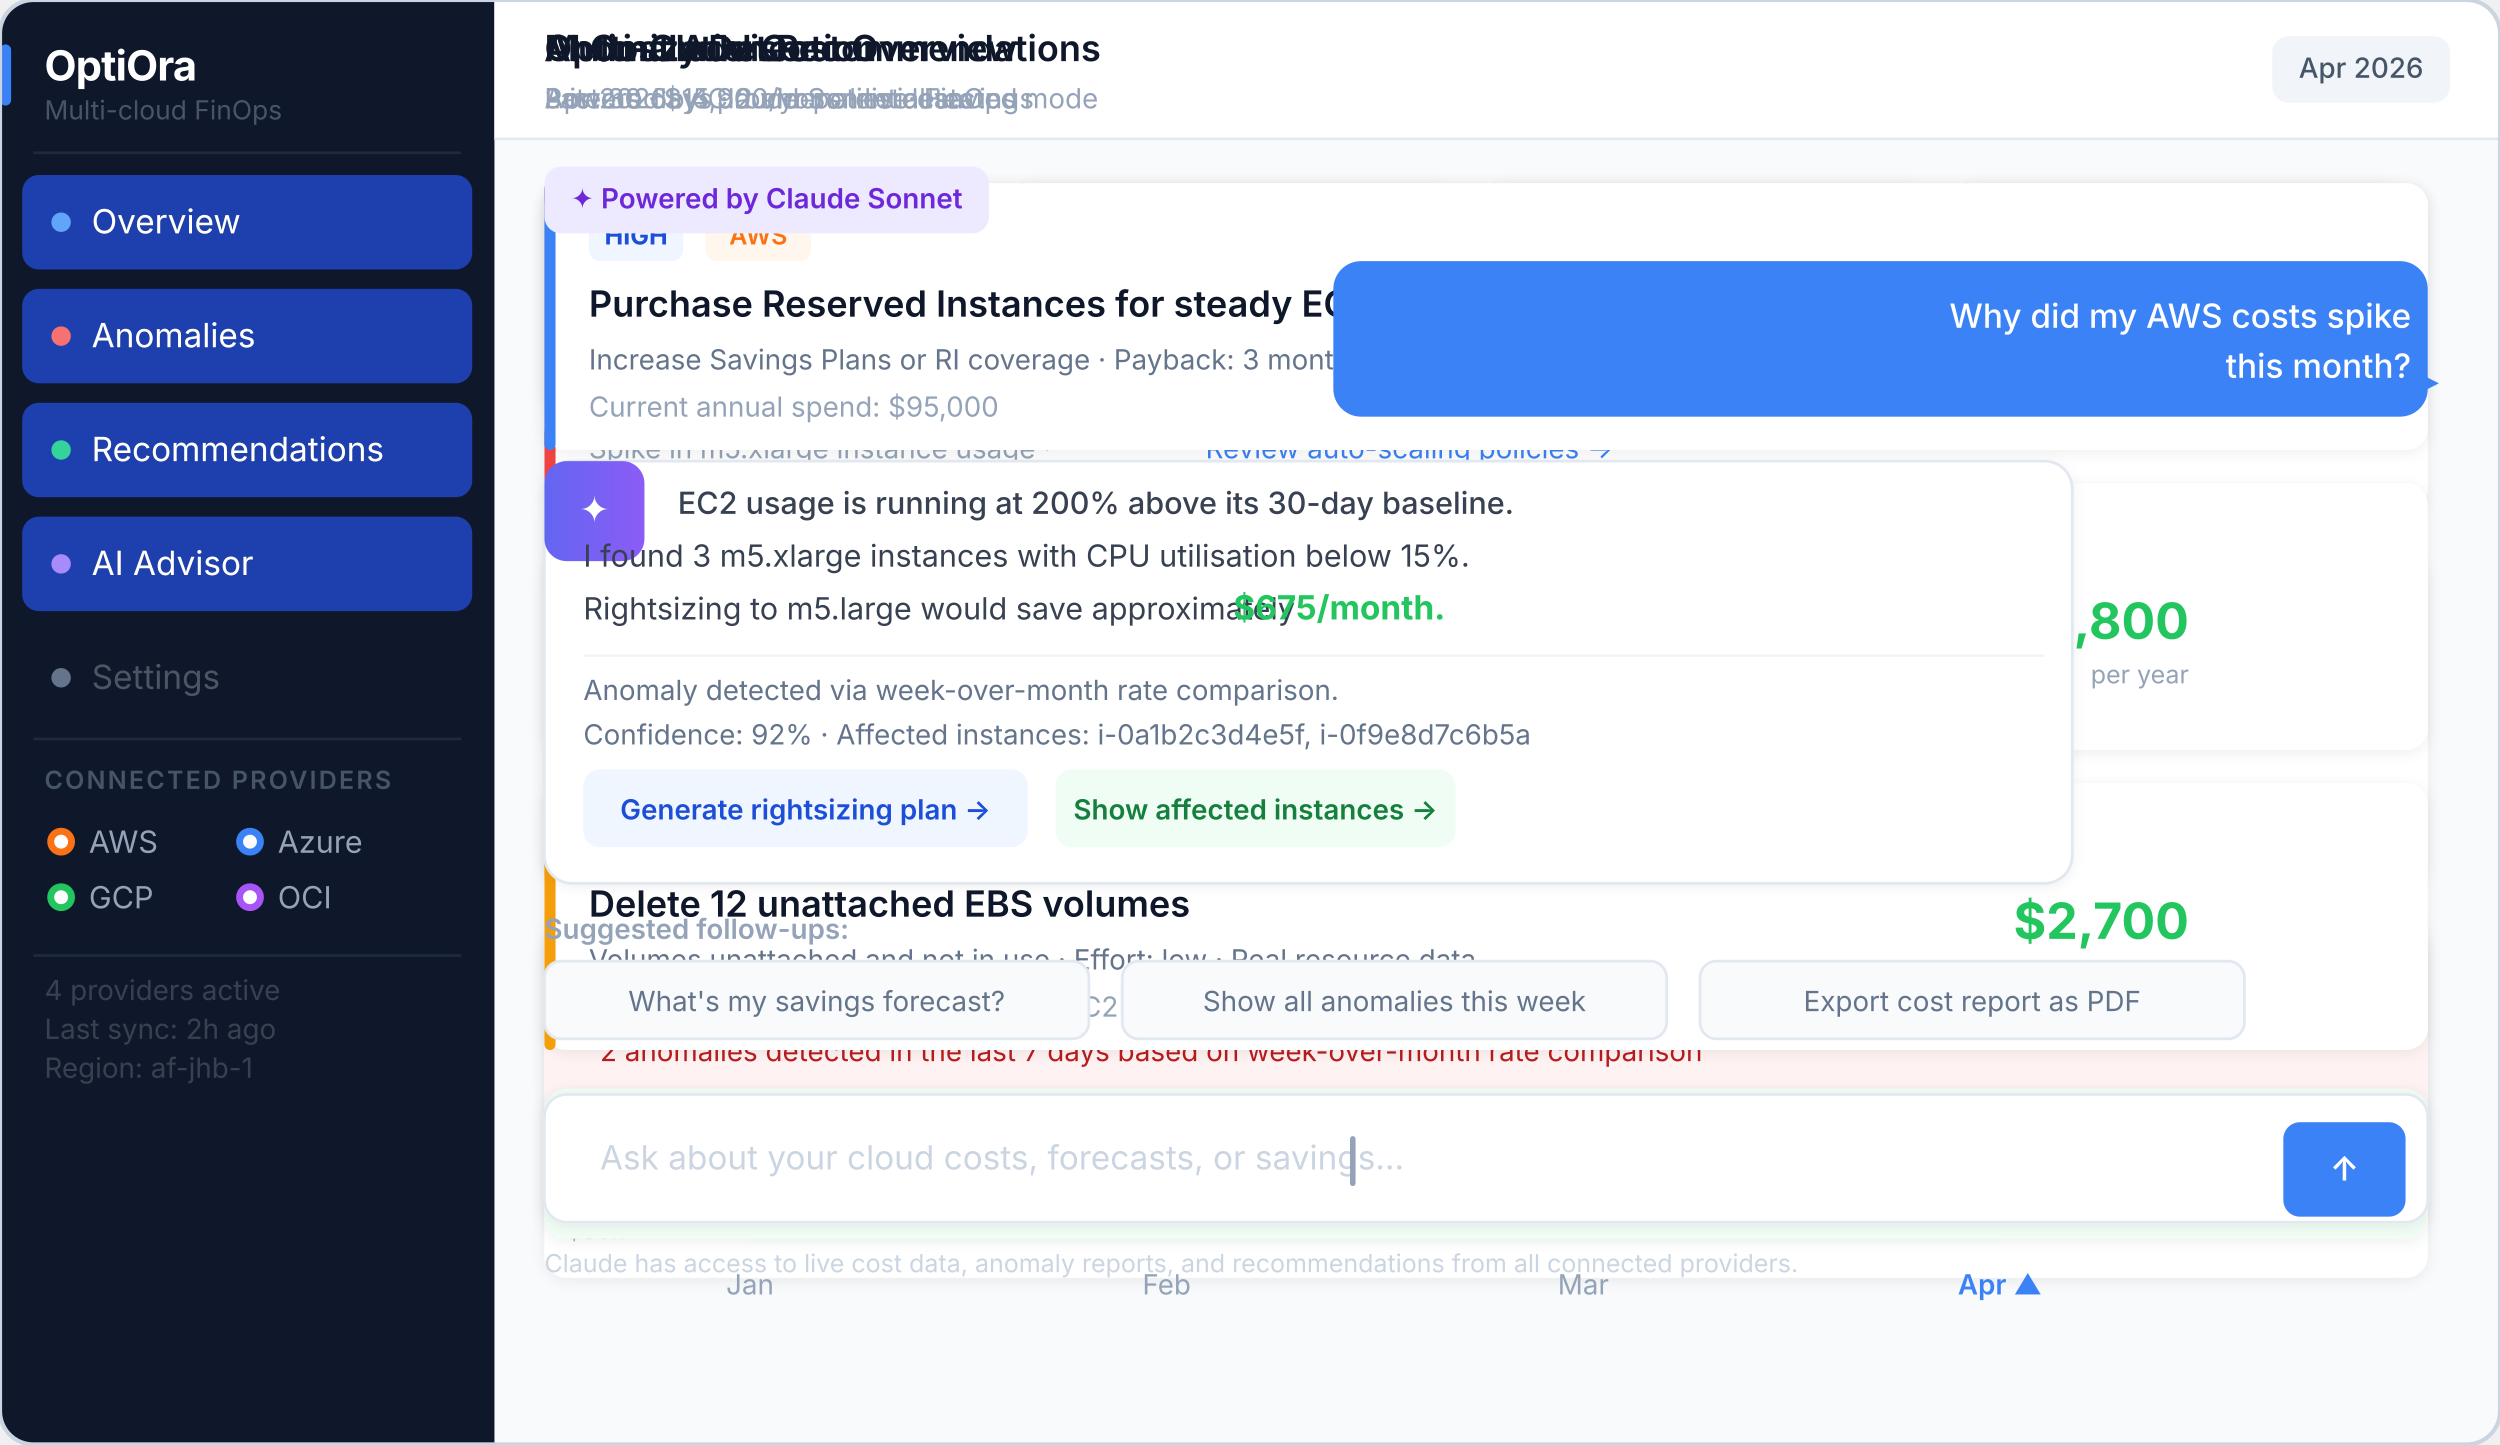
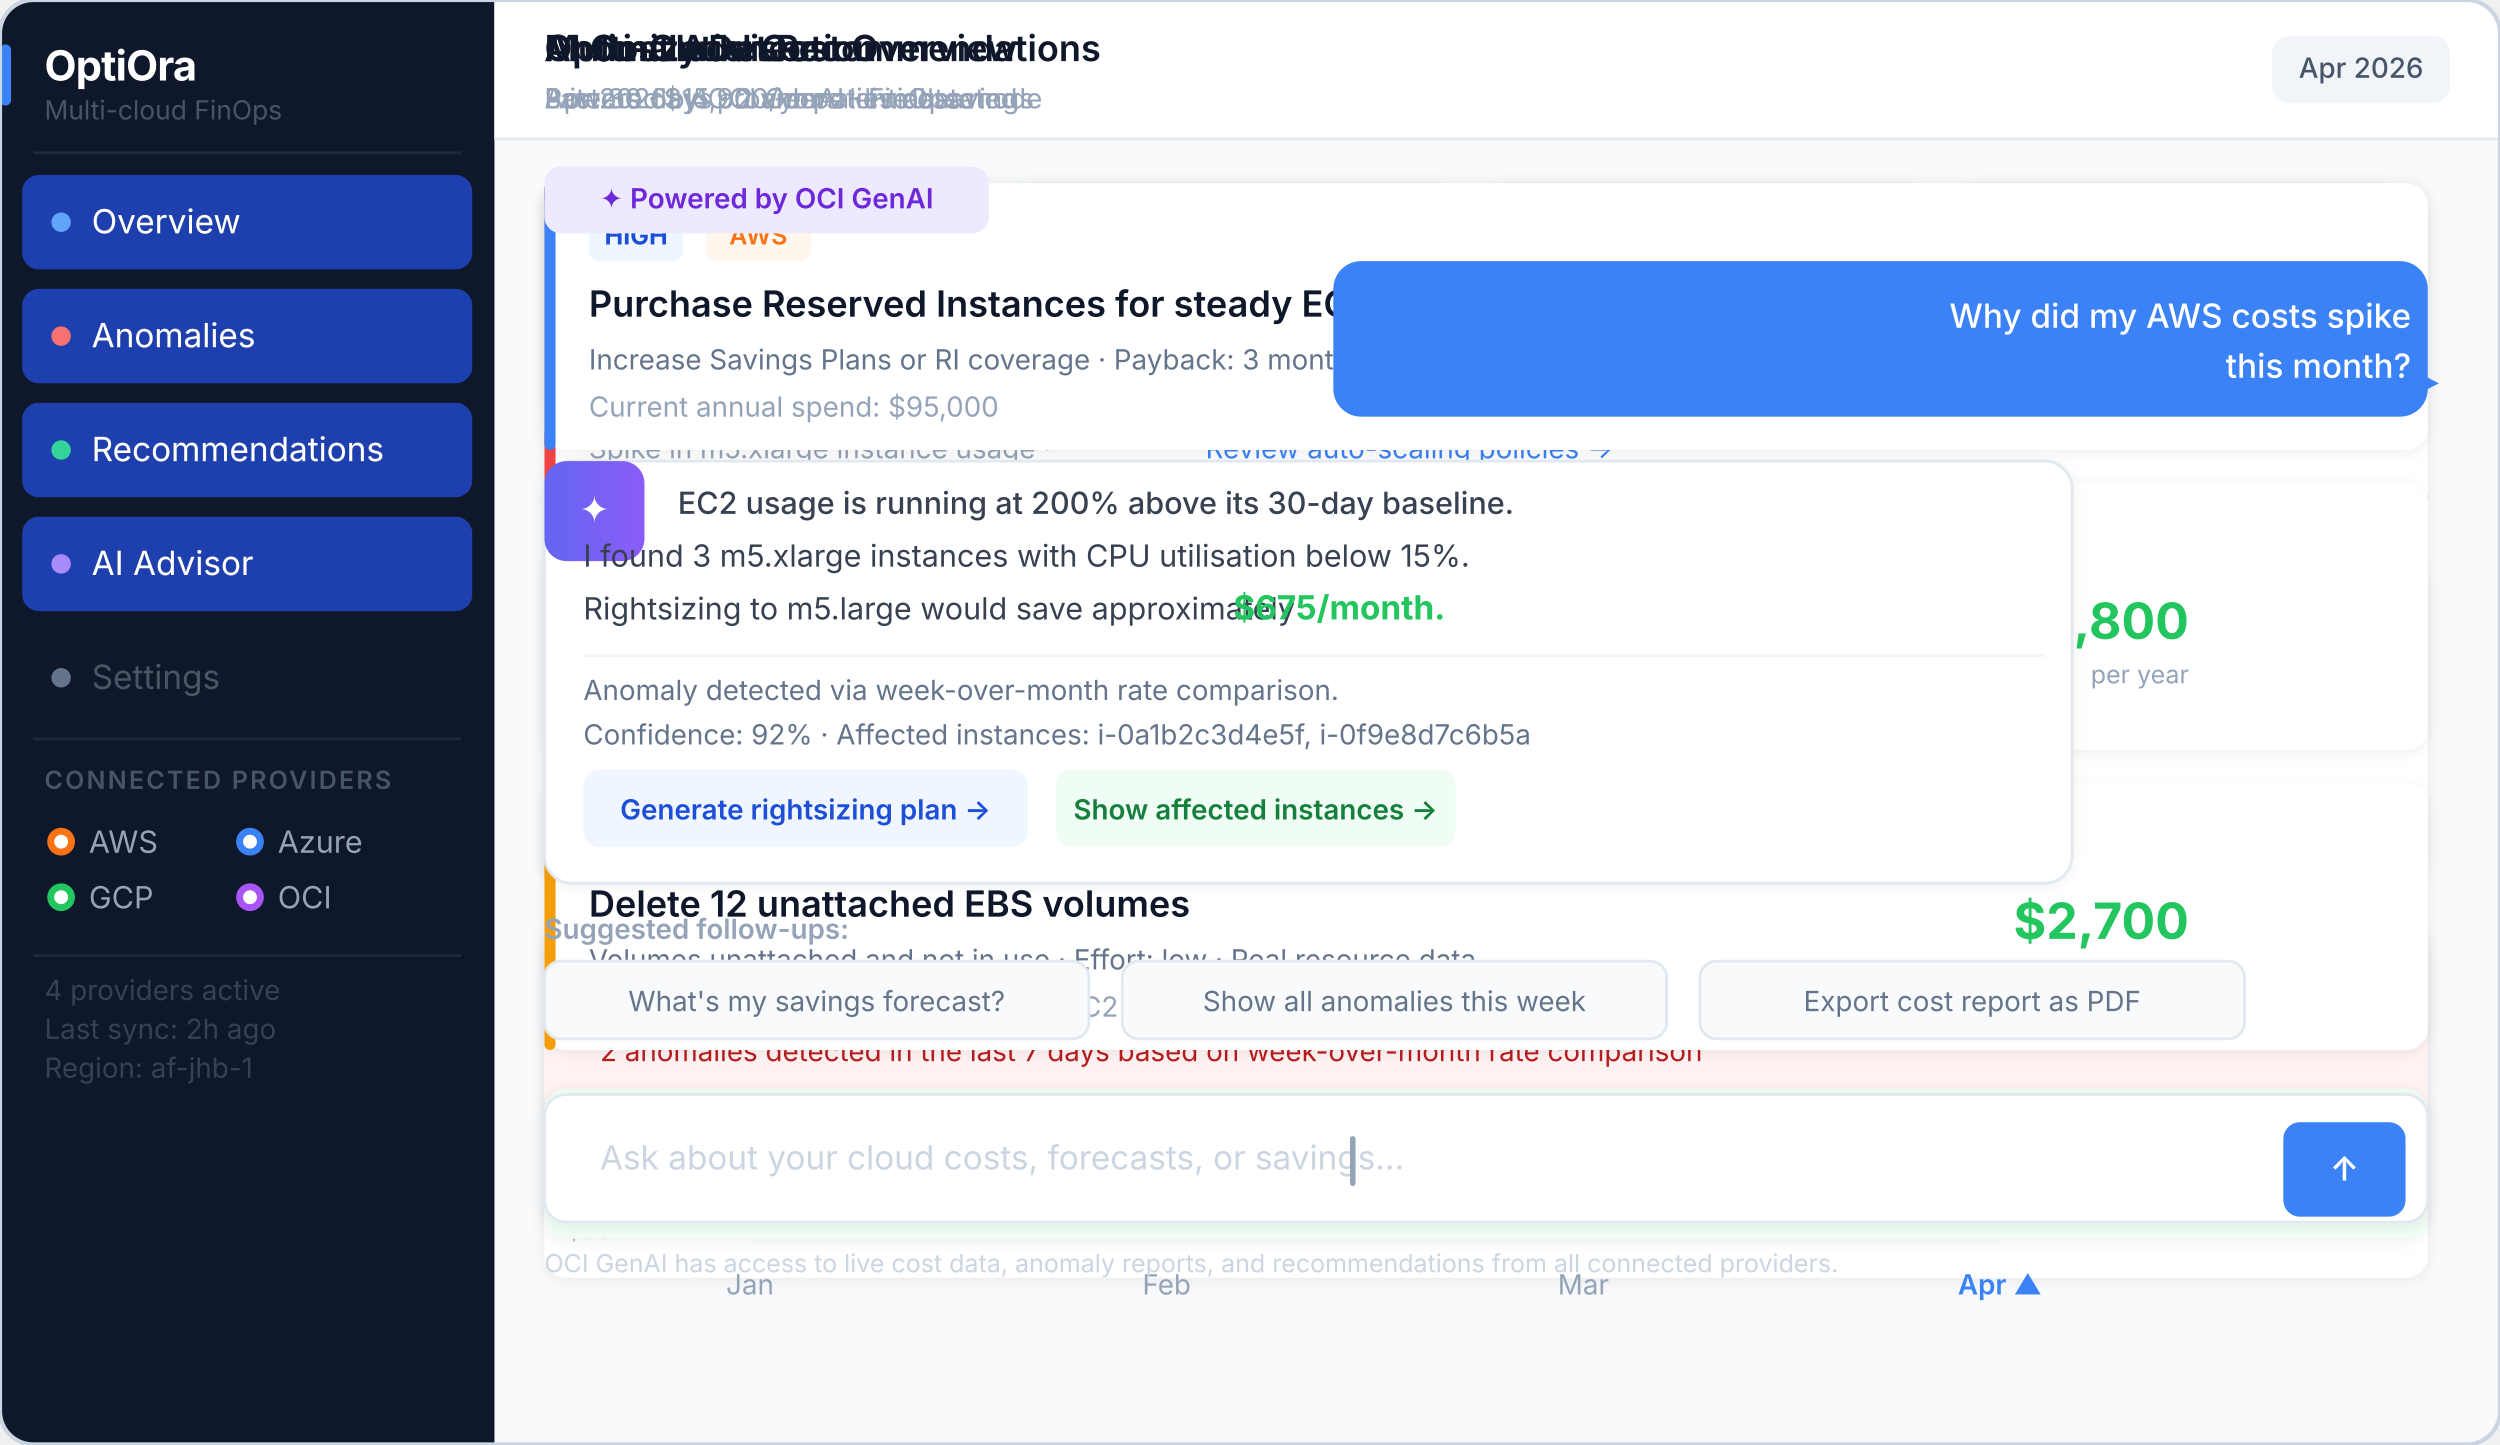
<svg xmlns="http://www.w3.org/2000/svg" viewBox="0 0 900 520" width="900" height="520">
  <defs>
    <clipPath id="rc">
      <rect width="900" height="520" rx="12" />
    </clipPath>
    <linearGradient id="trendFill" x1="0" y1="0" x2="0" y2="1">
      <stop offset="0%" stop-color="#3b82f6" stop-opacity=".22" />
      <stop offset="100%" stop-color="#3b82f6" stop-opacity="0" />
    </linearGradient>
    <linearGradient id="awsG" x1="0" y1="0" x2="1" y2="0">
      <stop offset="0%" stop-color="#f97316" />
      <stop offset="100%" stop-color="#fb923c" />
    </linearGradient>
    <linearGradient id="azG" x1="0" y1="0" x2="1" y2="0">
      <stop offset="0%" stop-color="#3b82f6" />
      <stop offset="100%" stop-color="#60a5fa" />
    </linearGradient>
    <linearGradient id="gcpG" x1="0" y1="0" x2="1" y2="0">
      <stop offset="0%" stop-color="#22c55e" />
      <stop offset="100%" stop-color="#4ade80" />
    </linearGradient>
    <linearGradient id="ociG" x1="0" y1="0" x2="1" y2="0">
      <stop offset="0%" stop-color="#a855f7" />
      <stop offset="100%" stop-color="#c084fc" />
    </linearGradient>
    <linearGradient id="aiG" x1="0" y1="0" x2="1" y2="0">
      <stop offset="0%" stop-color="#6366f1" />
      <stop offset="100%" stop-color="#8b5cf6" />
    </linearGradient>
    <filter id="cs">
      <feDropShadow dx="0" dy="1" stdDeviation="2.5" flood-color="#0f172a" flood-opacity=".07" />
    </filter>
  </defs>
  <style>
  text { font-family: system-ui, -apple-system, BlinkMacSystemFont, "Segoe UI", sans-serif }
  .s1 { animation: fa1 24s linear infinite }
  .s2 { animation: fa2 24s linear infinite }
  .s3 { animation: fa3 24s linear infinite }
  .s4 { animation: fa4 24s linear infinite }
  @keyframes fa1 { 0%,100%{opacity:1} 22%{opacity:1} 25%{opacity:0} 98%{opacity:0} }
  @keyframes fa2 { 0%,100%{opacity:0} 25%{opacity:0} 27%{opacity:1} 48%{opacity:1} 50%{opacity:0} }
  @keyframes fa3 { 0%,100%{opacity:0} 50%{opacity:0} 52%{opacity:1} 73%{opacity:1} 75%{opacity:0} }
  @keyframes fa4 { 0%,100%{opacity:0} 75%{opacity:0} 77%{opacity:1} 98%{opacity:1} }
  .pk { animation: pk 2s ease-in-out infinite }
  @keyframes pk { 0%,100%{opacity:1} 50%{opacity:.4} }
  .bl { animation: bl 1s step-end infinite }
  @keyframes bl { 0%,100%{opacity:1} 50%{opacity:0} }
</style>
  <g clip-path="url(#rc)">
    <rect width="900" height="520" fill="#f8fafc" />
    <rect width="178" height="520" fill="#0f172a" />
    <rect x="0" y="16" width="4" height="22" rx="2" fill="#3b82f6" />
    <text x="16" y="29" fill="white" font-size="15" font-weight="700" letter-spacing="-.3">OptiOra</text>
    <text x="16" y="43" fill="#475569" font-size="9.5">Multi-cloud FinOps</text>
    <line x1="12" y1="55" x2="166" y2="55" stroke="#1e293b" stroke-width="1" />
    <rect class="s1" x="8" y="63" width="162" height="34" rx="6" fill="#1e40af" />
    <rect class="s2" x="8" y="104" width="162" height="34" rx="6" fill="#1e40af" />
    <rect class="s3" x="8" y="145" width="162" height="34" rx="6" fill="#1e40af" />
    <rect class="s4" x="8" y="186" width="162" height="34" rx="6" fill="#1e40af" />
    <circle cx="22" cy="80" r="3.5" fill="#60a5fa" />
    <circle cx="22" cy="121" r="3.5" fill="#f87171" />
    <circle cx="22" cy="162" r="3.5" fill="#34d399" />
    <circle cx="22" cy="203" r="3.5" fill="#a78bfa" />
    <circle cx="22" cy="244" r="3.5" fill="#64748b" />
    <text x="33" y="84" fill="#64748b" font-size="12">Overview</text>
    <text x="33" y="125" fill="#64748b" font-size="12">Anomalies</text>
    <text x="33" y="166" fill="#64748b" font-size="12">Recommendations</text>
    <text x="33" y="207" fill="#64748b" font-size="12">AI Advisor</text>
    <text x="33" y="248" fill="#4b5563" font-size="12">Settings</text>
    <text class="s1" x="33" y="84" fill="white" font-size="12">Overview</text>
    <text class="s2" x="33" y="125" fill="white" font-size="12">Anomalies</text>
    <text class="s3" x="33" y="166" fill="white" font-size="12">Recommendations</text>
    <text class="s4" x="33" y="207" fill="white" font-size="12">AI Advisor</text>
    <line x1="12" y1="266" x2="166" y2="266" stroke="#1e293b" stroke-width="1" />
    <text x="16" y="284" fill="#475569" font-size="9" font-weight="600" letter-spacing=".8">CONNECTED PROVIDERS</text>
    <circle cx="22" cy="303" r="5" fill="#f97316" />
    <circle cx="22" cy="303" r="2.5" fill="white" />
    <text x="32" y="307" fill="#94a3b8" font-size="11">AWS</text>
    <circle cx="90" cy="303" r="5" fill="#3b82f6" />
    <circle cx="90" cy="303" r="2.5" fill="white" />
    <text x="100" y="307" fill="#94a3b8" font-size="11">Azure</text>
    <circle cx="22" cy="323" r="5" fill="#22c55e" />
    <circle cx="22" cy="323" r="2.5" fill="white" />
    <text x="32" y="327" fill="#94a3b8" font-size="11">GCP</text>
    <circle cx="90" cy="323" r="5" fill="#a855f7" />
    <circle cx="90" cy="323" r="2.5" fill="white" />
    <text x="100" y="327" fill="#94a3b8" font-size="11">OCI</text>
    <line x1="12" y1="344" x2="166" y2="344" stroke="#1e293b" stroke-width="1" />
    <text x="16" y="360" fill="#374151" font-size="10">4 providers active</text>
    <text x="16" y="374" fill="#374151" font-size="10">Last sync: 2h ago</text>
    <text x="16" y="388" fill="#374151" font-size="10">Region: af-jhb-1</text>
    <rect x="178" y="0" width="722" height="50" fill="white" />
    <line x1="178" y1="50" x2="900" y2="50" stroke="#e2e8f0" stroke-width="1" />
    <text class="s1" x="196" y="22" fill="#0f172a" font-size="13" font-weight="600">Multi-Cloud Cost Overview</text>
    <text class="s2" x="196" y="22" fill="#0f172a" font-size="13" font-weight="600">Anomaly Detection</text>
    <text class="s3" x="196" y="22" fill="#0f172a" font-size="13" font-weight="600">Optimization Recommendations</text>
    <text class="s4" x="196" y="22" fill="#0f172a" font-size="13" font-weight="600">AI Cost Advisor</text>
    <text class="s1" x="196" y="39" fill="#94a3b8" font-size="10">Apr 2026 · 4 providers · live data</text>
    <text class="s2" x="196" y="39" fill="#94a3b8" font-size="10">Last 30 days · 2 anomalies detected</text>
    <text class="s3" x="196" y="39" fill="#94a3b8" font-size="10">3 items · $15,900/yr potential savings</text>
-     <text class="s4" x="196" y="39" fill="#94a3b8" font-size="10">Powered by Claude Sonnet · FinOps mode</text>
+     <text class="s4" x="196" y="39" fill="#94a3b8" font-size="10">Powered by OCI GenAI · FinOps mode</text>
    <rect x="818" y="13" width="64" height="24" rx="6" fill="#f1f5f9" />
    <text x="850" y="28" fill="#475569" font-size="10" text-anchor="middle" font-weight="500">Apr 2026</text>
    <g class="s1">
      <rect x="196" y="66" width="158" height="82" rx="8" fill="white" filter="url(#cs)" />
      <rect x="196" y="66" width="4" height="82" rx="2" fill="#3b82f6" />
      <text x="210" y="82" fill="#64748b" font-size="9" font-weight="600" letter-spacing=".4">TOTAL SPEND</text>
      <text x="210" y="106" fill="#0f172a" font-size="22" font-weight="700">$47,230</text>
      <text x="210" y="121" fill="#ef4444" font-size="10">↑ 8.2% vs last month</text>
      <text x="210" y="135" fill="#94a3b8" font-size="9">Apr 1–14, 2026</text>
      <rect x="366" y="66" width="158" height="82" rx="8" fill="white" filter="url(#cs)" />
      <rect x="366" y="66" width="4" height="82" rx="2" fill="#22c55e" />
      <text x="380" y="82" fill="#64748b" font-size="9" font-weight="600" letter-spacing=".4">SAVINGS FOUND</text>
      <text x="380" y="106" fill="#0f172a" font-size="22" font-weight="700">$14,200</text>
      <text x="380" y="121" fill="#22c55e" font-size="10">↓ per year potential</text>
      <text x="380" y="135" fill="#94a3b8" font-size="9">3 optimizations</text>
      <rect x="536" y="66" width="158" height="82" rx="8" fill="white" filter="url(#cs)" />
      <rect x="536" y="66" width="4" height="82" rx="2" fill="#f59e0b" />
      <text x="550" y="82" fill="#64748b" font-size="9" font-weight="600" letter-spacing=".4">ANOMALIES</text>
      <text x="550" y="106" fill="#0f172a" font-size="22" font-weight="700">3</text>
      <text x="550" y="121" fill="#f59e0b" font-size="10">2 high · 1 medium</text>
      <text x="550" y="135" fill="#94a3b8" font-size="9">Active alerts</text>
      <rect x="706" y="66" width="158" height="82" rx="8" fill="white" filter="url(#cs)" />
      <rect x="706" y="66" width="4" height="82" rx="2" fill="#a855f7" />
      <text x="720" y="82" fill="#64748b" font-size="9" font-weight="600" letter-spacing=".4">PROVIDERS</text>
      <text x="720" y="106" fill="#0f172a" font-size="22" font-weight="700">4</text>
      <text x="720" y="121" fill="#22c55e" font-size="10">All connected ✓</text>
      <text x="720" y="135" fill="#94a3b8" font-size="9">AWS · Azure · GCP · OCI</text>
      <text x="196" y="168" fill="#374151" font-size="11" font-weight="600">Cost by Provider</text>
      <text x="196" y="196" fill="#64748b" font-size="11">AWS</text>
      <rect x="240" y="181" width="560" height="22" rx="4" fill="#f1f5f9" />
      <rect x="240" y="181" height="22" rx="4" fill="url(#awsG)">
        <animate attributeName="width" from="0" to="235" dur=".9s" fill="freeze" calcMode="ease" />
      </rect>
      <text x="481" y="196" fill="#ea6c07" font-size="10" font-weight="600">$19,837 · 42%</text>
      <text x="196" y="228" fill="#64748b" font-size="11">Azure</text>
      <rect x="240" y="213" width="560" height="22" rx="4" fill="#f1f5f9" />
      <rect x="240" y="213" height="22" rx="4" fill="url(#azG)">
        <animate attributeName="width" from="0" to="157" dur=".9s" fill="freeze" calcMode="ease" />
      </rect>
      <text x="403" y="228" fill="#1d6edb" font-size="10" font-weight="600">$13,224 · 28%</text>
      <text x="196" y="260" fill="#64748b" font-size="11">GCP</text>
      <rect x="240" y="245" width="560" height="22" rx="4" fill="#f1f5f9" />
      <rect x="240" y="245" height="22" rx="4" fill="url(#gcpG)">
        <animate attributeName="width" from="0" to="101" dur=".9s" fill="freeze" calcMode="ease" />
      </rect>
      <text x="347" y="260" fill="#15803d" font-size="10" font-weight="600">$8,502 · 18%</text>
      <text x="196" y="292" fill="#64748b" font-size="11">OCI</text>
      <rect x="240" y="277" width="560" height="22" rx="4" fill="#f1f5f9" />
      <rect x="240" y="277" height="22" rx="4" fill="url(#ociG)">
        <animate attributeName="width" from="0" to="67" dur=".9s" fill="freeze" calcMode="ease" />
      </rect>
      <text x="313" y="292" fill="#7e22ce" font-size="10" font-weight="600">$5,667 · 12%</text>
      <text x="196" y="320" fill="#374151" font-size="11" font-weight="600">30-Day Spend Trend</text>
      <rect x="196" y="330" width="678" height="130" rx="8" fill="white" filter="url(#cs)" />
      <line x1="244" y1="350" x2="856" y2="350" stroke="#f1f5f9" stroke-width="1" />
      <line x1="244" y1="373" x2="856" y2="373" stroke="#f1f5f9" stroke-width="1" />
      <line x1="244" y1="396" x2="856" y2="396" stroke="#f1f5f9" stroke-width="1" />
      <line x1="244" y1="419" x2="856" y2="419" stroke="#f1f5f9" stroke-width="1" />
      <line x1="244" y1="442" x2="856" y2="442" stroke="#f1f5f9" stroke-width="1" />
      <text x="204" y="354" fill="#94a3b8" font-size="8.5">$50k</text>
      <text x="204" y="377" fill="#94a3b8" font-size="8.5">$45k</text>
      <text x="204" y="400" fill="#94a3b8" font-size="8.5">$40k</text>
      <text x="204" y="423" fill="#94a3b8" font-size="8.5">$35k</text>
      <text x="204" y="446" fill="#94a3b8" font-size="8.5">$30k</text>
      <path d="M270,427 C340,423 370,414 420,408 C475,402 520,399 570,395 C625,391 670,385 720,380 L720,450 L270,450 Z" fill="url(#trendFill)" />
      <path d="M270,427 C340,423 370,414 420,408 C475,402 520,399 570,395 C625,391 670,385 720,380" fill="none" stroke="#3b82f6" stroke-width="2.5" stroke-linecap="round" stroke-dasharray="600" stroke-dashoffset="600">
        <animate attributeName="stroke-dashoffset" from="600" to="0" dur="1.2s" fill="freeze" begin=".1s" calcMode="ease" />
      </path>
      <circle cx="270" cy="427" r="4" fill="white" stroke="#93c5fd" stroke-width="2" />
      <circle cx="420" cy="408" r="4" fill="white" stroke="#93c5fd" stroke-width="2" />
      <circle cx="570" cy="395" r="4" fill="white" stroke="#3b82f6" stroke-width="2" />
      <circle cx="720" cy="380" r="5" fill="#3b82f6" stroke="white" stroke-width="2" />
      <rect x="700" y="362" width="56" height="17" rx="4" fill="#3b82f6" />
      <text x="728" y="374" fill="white" font-size="9" font-weight="600" text-anchor="middle">$47,230</text>
      <text x="270" y="466" fill="#94a3b8" font-size="10" text-anchor="middle">Jan</text>
      <text x="420" y="466" fill="#94a3b8" font-size="10" text-anchor="middle">Feb</text>
      <text x="570" y="466" fill="#94a3b8" font-size="10" text-anchor="middle">Mar</text>
      <text x="720" y="466" fill="#3b82f6" font-size="10" font-weight="600" text-anchor="middle">Apr ▲</text>
    </g>
    <g class="s2">
      <rect x="196" y="66" width="678" height="118" rx="8" fill="white" filter="url(#cs)" />
      <rect x="196" y="66" width="4" height="118" rx="2" fill="#ef4444" />
      <rect x="212" y="76" width="94" height="18" rx="4" fill="#fef2f2" />
      <text x="259" y="88" fill="#ef4444" font-size="9" font-weight="700" text-anchor="middle">HIGH SEVERITY</text>
      <circle class="pk" cx="310" cy="85" r="4" fill="#ef4444" />
      <rect x="316" y="76" width="38" height="18" rx="4" fill="#fff7ed" />
      <text x="335" y="88" fill="#f97316" font-size="9" font-weight="600" text-anchor="middle">AWS</text>
      <text x="212" y="113" fill="#0f172a" font-size="14" font-weight="600">EC2 — Compute Instances</text>
      <text x="212" y="133" fill="#64748b" font-size="11">Baseline: </text>
      <text x="264" y="133" fill="#374151" font-size="11" font-weight="600">$150/mo</text>
      <text x="340" y="133" fill="#64748b" font-size="11">→  Actual: </text>
      <text x="412" y="133" fill="#ef4444" font-size="12" font-weight="700">$450/mo</text>
      <rect x="484" y="120" width="58" height="20" rx="5" fill="#fee2e2" />
      <text x="513" y="133" fill="#ef4444" font-size="10" font-weight="700" text-anchor="middle">+200%</text>
      <text x="212" y="165" fill="#94a3b8" font-size="10">Spike in m5.xlarge instance usage · </text>
      <text x="434" y="165" fill="#3b82f6" font-size="10">Review auto-scaling policies →</text>
      <rect x="196" y="200" width="678" height="118" rx="8" fill="white" filter="url(#cs)" />
      <rect x="196" y="200" width="4" height="118" rx="2" fill="#f59e0b" />
      <rect x="212" y="210" width="76" height="18" rx="4" fill="#fffbeb" />
      <text x="250" y="222" fill="#d97706" font-size="9" font-weight="700" text-anchor="middle">MEDIUM</text>
      <rect x="296" y="210" width="38" height="18" rx="4" fill="#fff7ed" />
      <text x="315" y="222" fill="#f97316" font-size="9" font-weight="600" text-anchor="middle">AWS</text>
      <text x="212" y="247" fill="#0f172a" font-size="14" font-weight="600">S3 — Object Storage</text>
      <text x="212" y="267" fill="#64748b" font-size="11">Baseline: </text>
      <text x="264" y="267" fill="#374151" font-size="11" font-weight="600">$50/mo</text>
      <text x="326" y="267" fill="#64748b" font-size="11">→  Actual: </text>
      <text x="397" y="267" fill="#f59e0b" font-size="12" font-weight="700">$125/mo</text>
      <rect x="464" y="254" width="58" height="20" rx="5" fill="#fef3c7" />
      <text x="493" y="267" fill="#d97706" font-size="10" font-weight="700" text-anchor="middle">+150%</text>
      <text x="212" y="299" fill="#94a3b8" font-size="10">Data transfer out increased week-over-week · </text>
      <text x="470" y="299" fill="#3b82f6" font-size="10">Configure CloudFront →</text>
      <rect x="196" y="336" width="678" height="64" rx="8" fill="#fef2f2" filter="url(#cs)" />
      <text x="216" y="360" fill="#991b1b" font-size="12" font-weight="600">Estimated monthly impact:</text>
      <text x="408" y="360" fill="#ef4444" font-size="14" font-weight="700">+$375</text>
      <text x="216" y="382" fill="#b91c1c" font-size="10">2 anomalies detected in the last 7 days based on week-over-month rate comparison</text>
      <text x="196" y="422" fill="#94a3b8" font-size="10">Detection method: weekly vs. monthly daily-rate comparison · Sensitivity: 5%</text>
    </g>
    <g class="s3">
      <rect x="196" y="66" width="678" height="96" rx="8" fill="white" filter="url(#cs)" />
      <rect x="196" y="66" width="4" height="96" rx="2" fill="#3b82f6" />
      <rect x="212" y="76" width="34" height="18" rx="4" fill="#eff6ff" />
      <text x="229" y="88" fill="#1d4ed8" font-size="9" font-weight="700" text-anchor="middle">HIGH</text>
      <rect x="254" y="76" width="38" height="18" rx="4" fill="#fff7ed" />
      <text x="273" y="88" fill="#f97316" font-size="9" font-weight="600" text-anchor="middle">AWS</text>
      <text x="212" y="114" fill="#0f172a" font-size="13" font-weight="600">Purchase Reserved Instances for steady EC2 workloads</text>
      <text x="212" y="133" fill="#64748b" font-size="10">Increase Savings Plans or RI coverage · Payback: 3 months</text>
      <text x="212" y="150" fill="#94a3b8" font-size="10">Current annual spend: $95,000</text>
      <text x="788" y="122" fill="#22c55e" font-size="18" font-weight="700" text-anchor="end">$8,400</text>
      <text x="788" y="138" fill="#94a3b8" font-size="9" text-anchor="end">per year</text>
      <rect x="196" y="174" width="678" height="96" rx="8" fill="white" filter="url(#cs)" />
      <rect x="196" y="174" width="4" height="96" rx="2" fill="#22c55e" />
      <rect x="212" y="184" width="52" height="18" rx="4" fill="#f0fdf4" />
      <text x="238" y="196" fill="#15803d" font-size="9" font-weight="700" text-anchor="middle">MEDIUM</text>
      <rect x="272" y="184" width="38" height="18" rx="4" fill="#fff7ed" />
      <text x="291" y="196" fill="#f97316" font-size="9" font-weight="600" text-anchor="middle">AWS</text>
      <text x="212" y="222" fill="#0f172a" font-size="13" font-weight="600">Enable S3 lifecycle policies for cold storage transition</text>
      <text x="212" y="241" fill="#64748b" font-size="10">Move infrequently accessed data to Glacier · Effort: low</text>
      <text x="212" y="258" fill="#94a3b8" font-size="10">Storage monthly cost: $1,200</text>
      <text x="788" y="230" fill="#22c55e" font-size="18" font-weight="700" text-anchor="end">$4,800</text>
      <text x="788" y="246" fill="#94a3b8" font-size="9" text-anchor="end">per year</text>
      <rect x="196" y="282" width="678" height="96" rx="8" fill="white" filter="url(#cs)" />
      <rect x="196" y="282" width="4" height="96" rx="2" fill="#f59e0b" />
      <rect x="212" y="292" width="52" height="18" rx="4" fill="#fffbeb" />
      <text x="238" y="304" fill="#b45309" font-size="9" font-weight="700" text-anchor="middle">MEDIUM</text>
      <rect x="272" y="292" width="38" height="18" rx="4" fill="#fff7ed" />
      <text x="291" y="304" fill="#f97316" font-size="9" font-weight="600" text-anchor="middle">AWS</text>
      <text x="212" y="330" fill="#0f172a" font-size="13" font-weight="600">Delete 12 unattached EBS volumes</text>
      <text x="212" y="349" fill="#64748b" font-size="10">Volumes unattached and not in use · Effort: low · Real resource data</text>
      <text x="212" y="366" fill="#94a3b8" font-size="10">~$0.10/GB/month · identified by live EC2 scan</text>
      <text x="788" y="338" fill="#22c55e" font-size="18" font-weight="700" text-anchor="end">$2,700</text>
      <text x="788" y="354" fill="#94a3b8" font-size="9" text-anchor="end">per year</text>
      <rect x="196" y="392" width="678" height="54" rx="8" fill="#f0fdf4" filter="url(#cs)" />
      <text x="216" y="415" fill="#15803d" font-size="12" font-weight="600">Total potential annual savings identified:</text>
      <text x="596" y="418" fill="#16a34a" font-size="20" font-weight="700">$15,900</text>
      <text x="216" y="434" fill="#64748b" font-size="10">Calculated from live provider cost data · sorted by savings potential</text>
    </g>
    <g class="s4">
      <rect x="196" y="60" width="160" height="24" rx="6" fill="#ede9fe" />
-       <text x="276" y="75" fill="#6d28d9" font-size="10" font-weight="600" text-anchor="middle">✦ Powered by Claude Sonnet</text>
+       <text x="276" y="75" fill="#6d28d9" font-size="10" font-weight="600" text-anchor="middle">✦ Powered by OCI GenAI</text>
      <rect x="480" y="94" width="394" height="56" rx="10" fill="#3b82f6" />
      <rect x="480" y="94" width="394" height="56" rx="10" fill="none" />
      <polygon points="866,132 878,138 866,144" fill="#3b82f6" />
      <text x="868" y="118" fill="white" font-size="12" font-weight="500" text-anchor="end">Why did my AWS costs spike</text>
      <text x="868" y="136" fill="white" font-size="12" font-weight="500" text-anchor="end">this month?</text>
      <rect x="196" y="166" width="550" height="152" rx="10" fill="white" filter="url(#cs)" />
      <rect x="196" y="166" width="550" height="152" rx="10" fill="none" stroke="#e2e8f0" stroke-width="1" />
      <rect x="196" y="166" width="36" height="36" rx="8" fill="url(#aiG)" />
      <text x="214" y="188" fill="white" font-size="13" text-anchor="middle" font-weight="700">✦</text>
      <text x="244" y="185" fill="#374151" font-size="11" font-weight="500">EC2 usage is running at 200% above its 30-day baseline.</text>
      <text x="210" y="204" fill="#374151" font-size="11">I found 3 m5.xlarge instances with CPU utilisation below 15%.</text>
      <text x="210" y="223" fill="#374151" font-size="11">Rightsizing to m5.large would save approximately</text>
      <text x="444" y="223" fill="#22c55e" font-size="12" font-weight="700">$675/month.</text>
      <line x1="210" y1="236" x2="736" y2="236" stroke="#f1f5f9" stroke-width="1" />
      <text x="210" y="252" fill="#64748b" font-size="10">Anomaly detected via week-over-month rate comparison.</text>
      <text x="210" y="268" fill="#64748b" font-size="10">Confidence: 92% · Affected instances: i-0a1b2c3d4e5f, i-0f9e8d7c6b5a</text>
      <rect x="210" y="277" width="160" height="28" rx="6" fill="#eff6ff" />
      <text x="290" y="295" fill="#1d4ed8" font-size="10" font-weight="600" text-anchor="middle">Generate rightsizing plan →</text>
      <rect x="380" y="277" width="144" height="28" rx="6" fill="#f0fdf4" />
      <text x="452" y="295" fill="#15803d" font-size="10" font-weight="600" text-anchor="middle">Show affected instances →</text>
      <text x="196" y="338" fill="#94a3b8" font-size="10" font-weight="600">Suggested follow-ups:</text>
      <rect x="196" y="346" width="196" height="28" rx="6" fill="#f8fafc" stroke="#e2e8f0" stroke-width="1" />
      <text x="294" y="364" fill="#64748b" font-size="10" text-anchor="middle">What's my savings forecast?</text>
      <rect x="404" y="346" width="196" height="28" rx="6" fill="#f8fafc" stroke="#e2e8f0" stroke-width="1" />
      <text x="502" y="364" fill="#64748b" font-size="10" text-anchor="middle">Show all anomalies this week</text>
      <rect x="612" y="346" width="196" height="28" rx="6" fill="#f8fafc" stroke="#e2e8f0" stroke-width="1" />
      <text x="710" y="364" fill="#64748b" font-size="10" text-anchor="middle">Export cost report as PDF</text>
      <rect x="196" y="394" width="678" height="46" rx="8" fill="white" filter="url(#cs)" stroke="#e2e8f0" stroke-width="1" />
      <text x="216" y="421" fill="#cbd5e1" font-size="12">Ask about your cloud costs, forecasts, or savings...</text>
      <rect class="bl" x="486" y="409" width="2" height="18" rx="1" fill="#94a3b8" />
      <rect x="822" y="404" width="44" height="34" rx="6" fill="#3b82f6" />
      <text x="844" y="425" fill="white" font-size="12" font-weight="600" text-anchor="middle">↑</text>
-       <text x="196" y="458" fill="#cbd5e1" font-size="9">Claude has access to live cost data, anomaly reports, and recommendations from all connected providers.</text>
+       <text x="196" y="458" fill="#cbd5e1" font-size="9">OCI GenAI has access to live cost data, anomaly reports, and recommendations from all connected providers.</text>
    </g>
  </g>
  <rect width="900" height="520" rx="12" fill="none" stroke="#cbd5e1" stroke-width="1.5" />
</svg>
